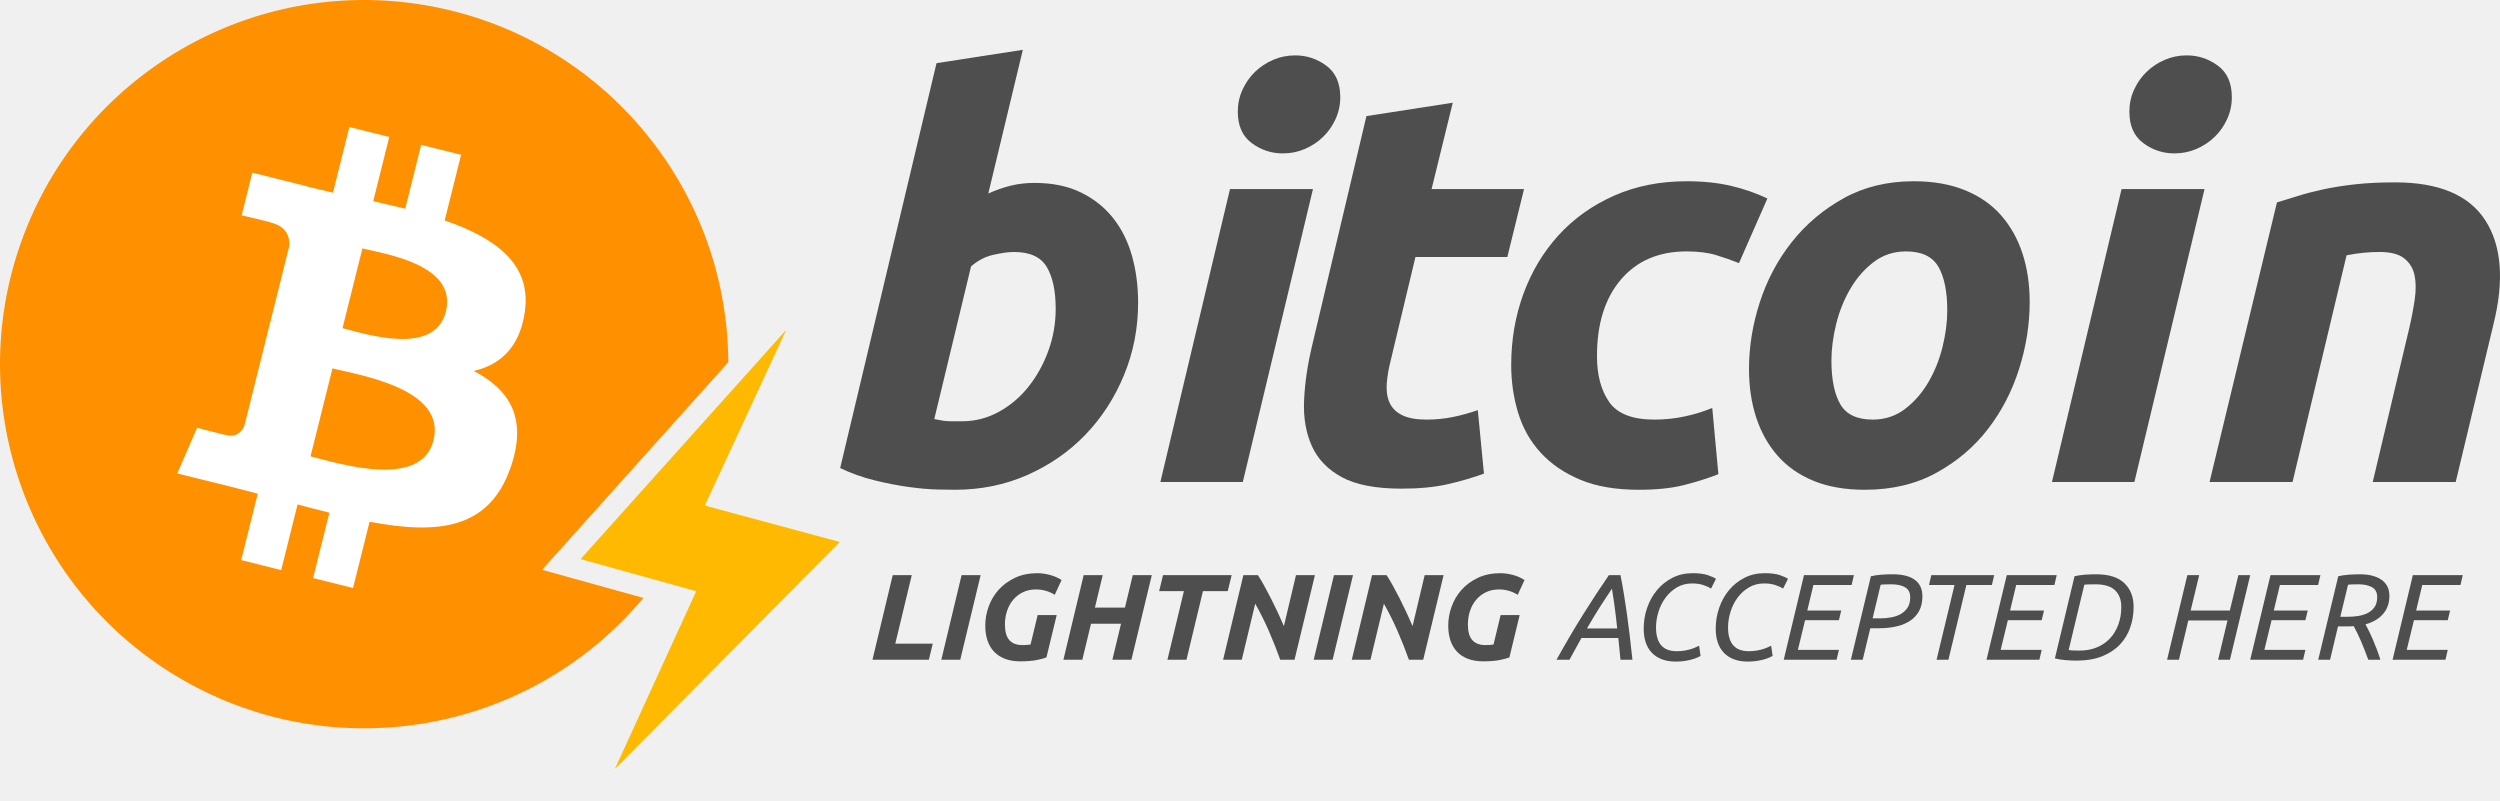
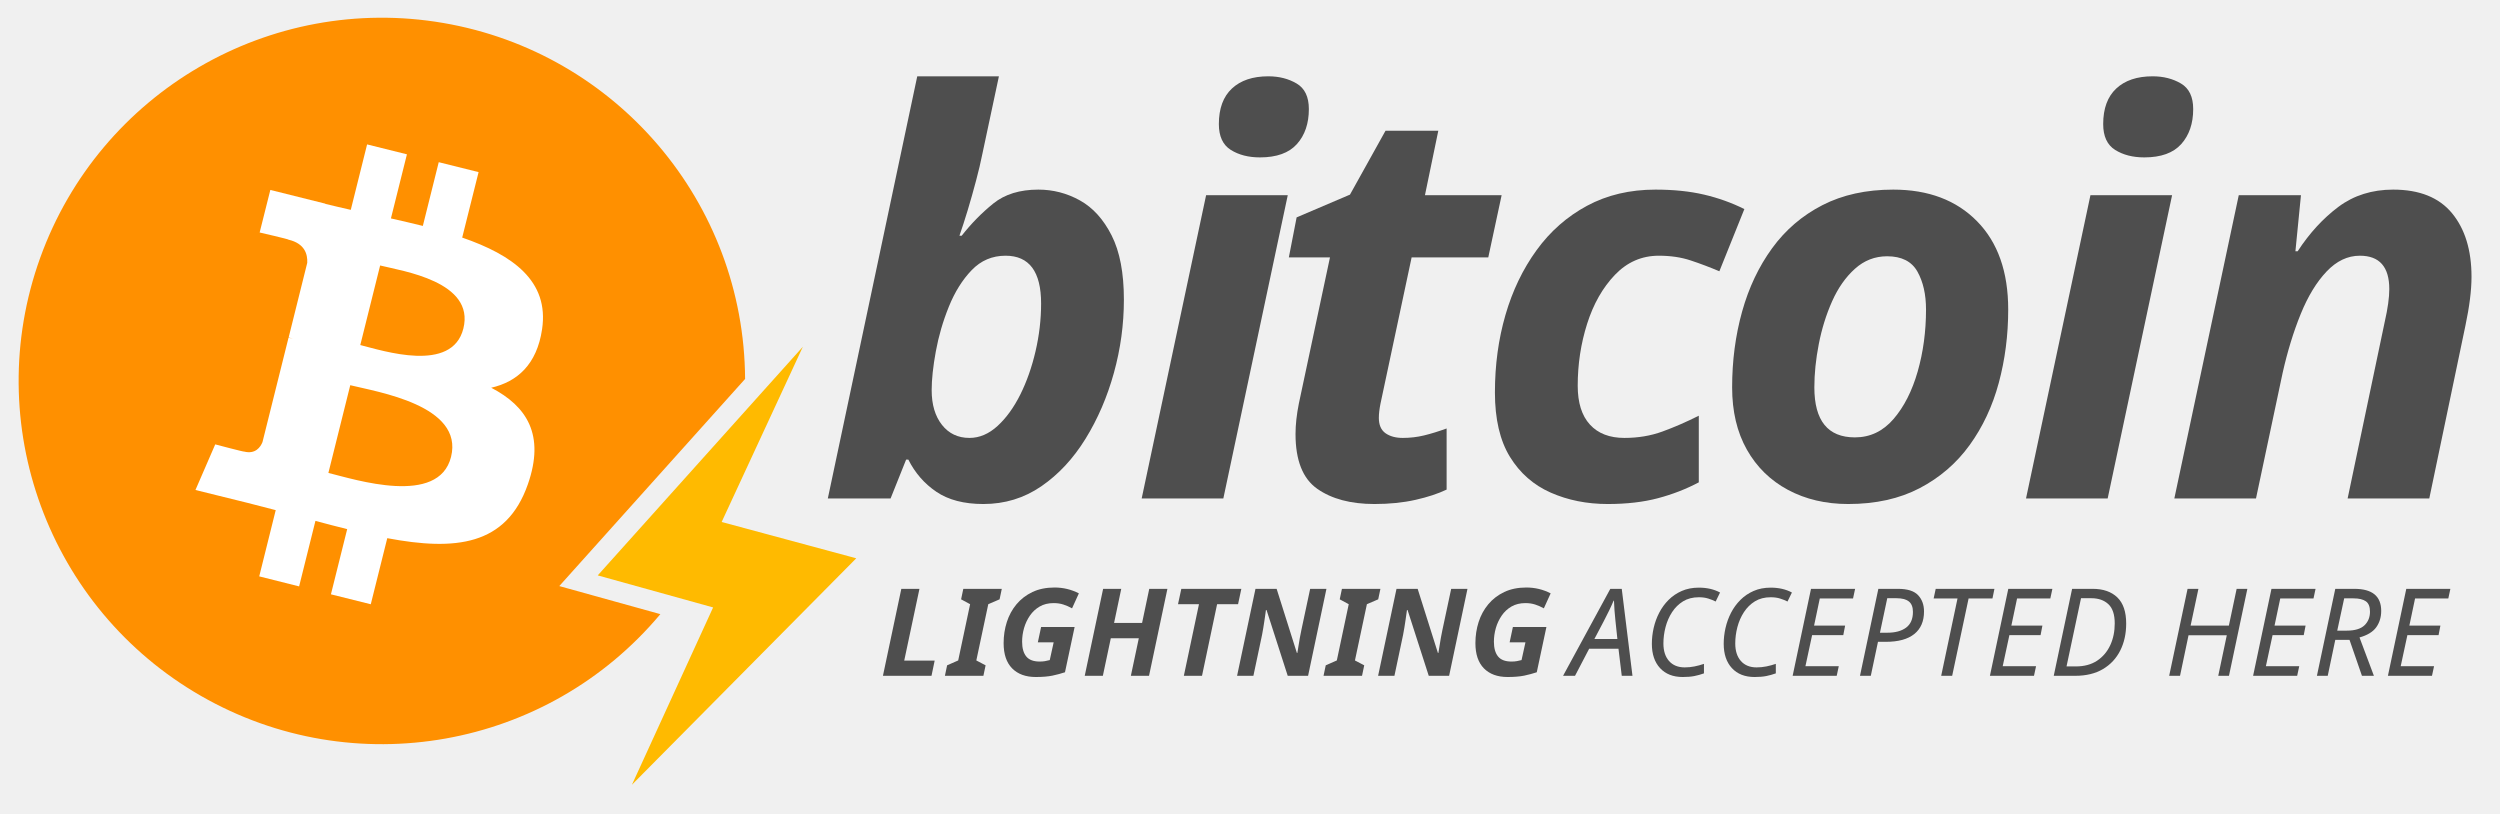
- <svg xmlns="http://www.w3.org/2000/svg" style="isolation:isolate" viewBox="0 0 802.486 256.8" width="802.486pt" height="256.8pt">
-   <defs>
-     <clipPath id="_clipPath_Lr44Y2lrH3y3s8leSCidNKW0xGZZHdIU">
-       <rect width="802.486" height="256.8" />
-     </clipPath>
-   </defs>
-   <g clip-path="url(#_clipPath_Lr44Y2lrH3y3s8leSCidNKW0xGZZHdIU)">
-     <g>
-       <path d=" M 233.779 116.249 C 233.466 59.577 192.544 11.295 136.689 1.699 C 80.835 -7.898 26.144 23.958 6.934 77.275 C -12.275 130.593 9.532 190.01 58.672 218.241 C 107.813 246.473 170.126 235.385 206.511 191.934 L 173.983 182.9 L 233.779 116.249 Z " fill="rgb(255,144,0)" />
-       <path d=" M 168.448 100.243 C 170.779 84.691 158.933 76.33 142.741 70.754 L 148.014 49.688 L 135.192 46.491 L 130.076 67 C 126.707 66.161 123.249 65.371 119.804 64.587 L 124.954 43.961 L 112.138 40.77 L 106.885 61.83 C 104.094 61.191 101.351 60.565 98.69 59.905 L 98.69 59.836 L 80.999 55.422 L 77.562 69.118 C 77.562 69.118 87.077 71.297 86.878 71.435 C 92.096 72.679 93.011 76.117 92.88 78.867 L 86.898 102.87 C 87.352 102.981 87.798 103.123 88.232 103.296 L 86.857 102.959 L 78.469 136.58 C 77.83 138.154 76.221 140.526 72.591 139.626 C 72.721 139.811 63.267 137.302 63.267 137.302 L 56.901 151.981 L 73.594 156.106 C 76.695 156.883 79.741 157.694 82.732 158.464 L 77.424 179.778 L 90.26 183.003 L 95.513 161.923 C 99.013 162.872 102.389 163.745 105.73 164.57 L 100.498 185.554 L 113.321 188.751 L 118.629 167.485 C 140.493 171.61 156.939 169.953 163.862 150.173 C 169.438 134.249 163.58 125.063 152.078 119.075 C 160.452 117.143 166.764 111.629 168.448 100.243 Z  M 139.152 141.331 C 135.185 157.254 108.37 148.646 99.68 146.487 L 106.72 118.257 C 115.418 120.429 143.291 124.727 139.152 141.331 Z  M 143.119 100.016 C 139.503 114.503 117.185 107.139 109.945 105.338 L 116.332 79.734 C 123.565 81.535 146.88 84.904 143.119 100.016 L 143.119 100.016 Z " fill="rgb(255,255,255)" />
-       <path d=" M 252.363 105.895 L 186.359 179.462 L 223.486 189.775 L 197.359 246.842 L 269.552 173.962 L 226.236 162.273 L 252.363 105.895 L 252.363 105.895 Z " fill="rgb(255,186,0)" />
-       <path d=" M 332.077 58.715 L 332.077 58.715 L 332.077 58.715 Q 340.658 58.715 346.914 61.754 L 346.914 61.754 L 346.914 61.754 Q 353.171 64.793 357.283 69.977 L 357.283 69.977 L 357.283 69.977 Q 361.394 75.161 363.36 82.133 L 363.36 82.133 L 363.36 82.133 Q 365.327 89.105 365.327 97.149 L 365.327 97.149 L 365.327 97.149 Q 365.327 109.484 360.768 120.478 L 360.768 120.478 L 360.768 120.478 Q 356.21 131.471 348.344 139.605 L 348.344 139.605 L 348.344 139.605 Q 340.479 147.739 329.753 152.476 L 329.753 152.476 L 329.753 152.476 Q 319.028 157.213 306.514 157.213 L 306.514 157.213 L 306.514 157.213 Q 304.905 157.213 300.883 157.124 L 300.883 157.124 L 300.883 157.124 Q 296.861 157.034 291.677 156.319 L 291.677 156.319 L 291.677 156.319 Q 286.493 155.604 280.683 154.174 L 280.683 154.174 L 280.683 154.174 Q 274.873 152.744 269.689 150.241 L 269.689 150.241 L 300.615 20.282 L 328.323 15.991 L 317.24 62.112 L 317.24 62.112 Q 320.815 60.503 324.39 59.609 L 324.39 59.609 L 324.39 59.609 Q 327.966 58.715 332.077 58.715 Z  M 308.838 135.225 L 308.838 135.225 L 308.838 135.225 Q 315.095 135.225 320.636 132.186 L 320.636 132.186 L 320.636 132.186 Q 326.178 129.148 330.2 124.053 L 330.2 124.053 L 330.2 124.053 Q 334.222 118.958 336.546 112.523 L 336.546 112.523 L 336.546 112.523 Q 338.87 106.087 338.87 99.116 L 338.87 99.116 L 338.87 99.116 Q 338.87 90.535 336.01 85.708 L 336.01 85.708 L 336.01 85.708 Q 333.15 80.882 325.463 80.882 L 325.463 80.882 L 325.463 80.882 Q 322.96 80.882 318.938 81.776 L 318.938 81.776 L 318.938 81.776 Q 314.916 82.669 311.698 85.53 L 311.698 85.53 L 299.9 134.51 L 299.9 134.51 Q 300.973 134.689 301.777 134.868 L 301.777 134.868 L 301.777 134.868 Q 302.581 135.047 303.475 135.136 L 303.475 135.136 L 303.475 135.136 Q 304.369 135.225 305.62 135.225 L 305.62 135.225 L 305.62 135.225 Q 306.872 135.225 308.838 135.225 Z  M 421.458 60.682 L 398.934 154.71 L 372.477 154.71 L 394.823 60.682 L 421.458 60.682 Z  M 411.805 49.241 L 411.805 49.241 L 411.805 49.241 Q 406.263 49.241 401.794 45.934 L 401.794 45.934 L 401.794 45.934 Q 397.325 42.627 397.325 35.834 L 397.325 35.834 L 397.325 35.834 Q 397.325 32.08 398.845 28.773 L 398.845 28.773 L 398.845 28.773 Q 400.364 25.466 402.867 23.052 L 402.867 23.052 L 402.867 23.052 Q 405.369 20.639 408.677 19.209 L 408.677 19.209 L 408.677 19.209 Q 411.984 17.779 415.738 17.779 L 415.738 17.779 L 415.738 17.779 Q 421.279 17.779 425.748 21.086 L 425.748 21.086 L 425.748 21.086 Q 430.217 24.393 430.217 31.186 L 430.217 31.186 L 430.217 31.186 Q 430.217 34.94 428.698 38.247 L 428.698 38.247 L 428.698 38.247 Q 427.178 41.554 424.676 43.967 L 424.676 43.967 L 424.676 43.967 Q 422.173 46.381 418.866 47.811 L 418.866 47.811 L 418.866 47.811 Q 415.559 49.241 411.805 49.241 Z " fill-rule="evenodd" fill="rgb(78,78,78)" />
-       <path d=" M 421.101 111.271 L 438.619 37.264 L 466.327 32.974 L 459.534 60.682 L 489.209 60.682 L 483.846 82.491 L 454.35 82.491 L 446.485 115.383 L 446.485 115.383 Q 445.412 119.494 445.144 123.07 L 445.144 123.07 L 445.144 123.07 Q 444.876 126.645 446.038 129.237 L 446.038 129.237 L 446.038 129.237 Q 447.2 131.829 450.06 133.259 L 450.06 133.259 L 450.06 133.259 Q 452.92 134.689 457.925 134.689 L 457.925 134.689 L 457.925 134.689 Q 462.216 134.689 466.238 133.885 L 466.238 133.885 L 466.238 133.885 Q 470.26 133.08 474.372 131.65 L 474.372 131.65 L 476.338 152.029 L 476.338 152.029 Q 470.975 153.995 464.718 155.425 L 464.718 155.425 L 464.718 155.425 Q 458.462 156.856 449.881 156.856 L 449.881 156.856 L 449.881 156.856 Q 437.547 156.856 430.754 153.191 L 430.754 153.191 L 430.754 153.191 Q 423.961 149.526 421.101 143.18 L 421.101 143.18 L 421.101 143.18 Q 418.24 136.834 418.598 128.611 L 418.598 128.611 L 418.598 128.611 Q 418.955 120.388 421.101 111.271 L 421.101 111.271 Z " fill="rgb(78,78,78)" />
-       <path d=" M 485.09 117.17 L 485.09 117.17 L 485.09 117.17 Q 485.09 105.015 489.023 94.289 L 489.023 94.289 L 489.023 94.289 Q 492.956 83.563 500.285 75.519 L 500.285 75.519 L 500.285 75.519 Q 507.614 67.475 518.072 62.827 L 518.072 62.827 L 518.072 62.827 Q 528.53 58.179 541.4 58.179 L 541.4 58.179 L 541.4 58.179 Q 549.445 58.179 555.791 59.699 L 555.791 59.699 L 555.791 59.699 Q 562.137 61.218 567.321 63.721 L 567.321 63.721 L 558.204 84.457 L 558.204 84.457 Q 554.629 83.027 550.785 81.865 L 550.785 81.865 L 550.785 81.865 Q 546.942 80.703 541.4 80.703 L 541.4 80.703 L 541.4 80.703 Q 527.993 80.703 520.306 89.731 L 520.306 89.731 L 520.306 89.731 Q 512.62 98.758 512.62 114.31 L 512.62 114.31 L 512.62 114.31 Q 512.62 123.427 516.552 129.058 L 516.552 129.058 L 516.552 129.058 Q 520.485 134.689 531.032 134.689 L 531.032 134.689 L 531.032 134.689 Q 536.216 134.689 541.043 133.617 L 541.043 133.617 L 541.043 133.617 Q 545.869 132.544 549.623 130.935 L 549.623 130.935 L 551.59 152.208 L 551.59 152.208 Q 546.584 154.174 540.596 155.694 L 540.596 155.694 L 540.596 155.694 Q 534.607 157.213 526.027 157.213 L 526.027 157.213 L 526.027 157.213 Q 514.944 157.213 507.257 153.995 L 507.257 153.995 L 507.257 153.995 Q 499.57 150.778 494.565 145.325 L 494.565 145.325 L 494.565 145.325 Q 489.559 139.873 487.325 132.544 L 487.325 132.544 L 487.325 132.544 Q 485.09 125.215 485.09 117.17 Z " fill="rgb(78,78,78)" />
-       <path d=" M 598.604 157.213 L 598.604 157.213 L 598.604 157.213 Q 589.13 157.213 582.158 154.353 L 582.158 154.353 L 582.158 154.353 Q 575.186 151.493 570.628 146.309 L 570.628 146.309 L 570.628 146.309 Q 566.07 141.125 563.746 134.063 L 563.746 134.063 L 563.746 134.063 Q 561.422 127.002 561.422 118.422 L 561.422 118.422 L 561.422 118.422 Q 561.422 107.696 564.908 96.97 L 564.908 96.97 L 564.908 96.97 Q 568.393 86.245 575.186 77.664 L 575.186 77.664 L 575.186 77.664 Q 581.979 69.084 591.811 63.631 L 591.811 63.631 L 591.811 63.631 Q 601.643 58.179 614.335 58.179 L 614.335 58.179 L 614.335 58.179 Q 623.631 58.179 630.692 61.039 L 630.692 61.039 L 630.692 61.039 Q 637.753 63.899 642.311 69.084 L 642.311 69.084 L 642.311 69.084 Q 646.87 74.268 649.194 81.329 L 649.194 81.329 L 649.194 81.329 Q 651.518 88.39 651.518 96.97 L 651.518 96.97 L 651.518 96.97 Q 651.518 107.696 648.121 118.422 L 648.121 118.422 L 648.121 118.422 Q 644.725 129.148 638.111 137.728 L 638.111 137.728 L 638.111 137.728 Q 631.496 146.309 621.575 151.761 L 621.575 151.761 L 621.575 151.761 Q 611.654 157.213 598.604 157.213 Z  M 611.833 80.703 L 611.833 80.703 L 611.833 80.703 Q 605.933 80.703 601.464 84.1 L 601.464 84.1 L 601.464 84.1 Q 596.995 87.496 593.956 92.68 L 593.956 92.68 L 593.956 92.68 Q 590.917 97.864 589.398 104.031 L 589.398 104.031 L 589.398 104.031 Q 587.878 110.199 587.878 115.74 L 587.878 115.74 L 587.878 115.74 Q 587.878 124.857 590.739 129.773 L 590.739 129.773 L 590.739 129.773 Q 593.599 134.689 601.107 134.689 L 601.107 134.689 L 601.107 134.689 Q 607.006 134.689 611.475 131.293 L 611.475 131.293 L 611.475 131.293 Q 615.944 127.896 618.983 122.712 L 618.983 122.712 L 618.983 122.712 Q 622.022 117.528 623.541 111.361 L 623.541 111.361 L 623.541 111.361 Q 625.061 105.193 625.061 99.652 L 625.061 99.652 L 625.061 99.652 Q 625.061 90.535 622.201 85.619 L 622.201 85.619 L 622.201 85.619 Q 619.341 80.703 611.833 80.703 Z  M 707.649 60.682 L 685.125 154.71 L 658.668 154.71 L 681.013 60.682 L 707.649 60.682 Z  M 697.996 49.241 L 697.996 49.241 L 697.996 49.241 Q 692.454 49.241 687.985 45.934 L 687.985 45.934 L 687.985 45.934 Q 683.516 42.627 683.516 35.834 L 683.516 35.834 L 683.516 35.834 Q 683.516 32.08 685.036 28.773 L 685.036 28.773 L 685.036 28.773 Q 686.555 25.466 689.058 23.052 L 689.058 23.052 L 689.058 23.052 Q 691.56 20.639 694.867 19.209 L 694.867 19.209 L 694.867 19.209 Q 698.175 17.779 701.929 17.779 L 701.929 17.779 L 701.929 17.779 Q 707.47 17.779 711.939 21.086 L 711.939 21.086 L 711.939 21.086 Q 716.408 24.393 716.408 31.186 L 716.408 31.186 L 716.408 31.186 Q 716.408 34.94 714.889 38.247 L 714.889 38.247 L 714.889 38.247 Q 713.369 41.554 710.867 43.967 L 710.867 43.967 L 710.867 43.967 Q 708.364 46.381 705.057 47.811 L 705.057 47.811 L 705.057 47.811 Q 701.75 49.241 697.996 49.241 Z  M 709.258 154.71 L 730.888 64.972 L 730.888 64.972 Q 733.927 64.078 737.591 62.916 L 737.591 62.916 L 737.591 62.916 Q 741.256 61.754 745.815 60.771 L 745.815 60.771 L 745.815 60.771 Q 750.373 59.788 756.004 59.162 L 756.004 59.162 L 756.004 59.162 Q 761.635 58.537 768.785 58.537 L 768.785 58.537 L 768.785 58.537 Q 789.879 58.537 797.745 70.692 L 797.745 70.692 L 797.745 70.692 Q 805.61 82.848 800.426 103.942 L 800.426 103.942 L 788.27 154.71 L 761.635 154.71 L 773.433 105.015 L 773.433 105.015 Q 774.506 100.367 775.131 95.987 L 775.131 95.987 L 775.131 95.987 Q 775.757 91.608 775.042 88.3 L 775.042 88.3 L 775.042 88.3 Q 774.327 84.993 771.735 82.938 L 771.735 82.938 L 771.735 82.938 Q 769.143 80.882 763.78 80.882 L 763.78 80.882 L 763.78 80.882 Q 758.596 80.882 753.233 81.954 L 753.233 81.954 L 735.893 154.71 L 709.258 154.71 Z " fill-rule="evenodd" fill="rgb(78,78,78)" />
-       <path d=" M 287.383 206.604 L 299.414 206.604 L 298.16 211.777 L 280.054 211.777 L 286.56 184.618 L 292.673 184.618 L 287.383 206.604 Z " fill="rgb(78,78,78)" />
-       <path d=" M 302.159 211.777 L 308.664 184.618 L 314.778 184.618 L 308.233 211.777 L 302.159 211.777 Z  M 328.259 207.074 L 328.259 207.074 L 328.259 207.074 Q 329.043 207.074 329.67 207.015 L 329.67 207.015 L 329.67 207.015 Q 330.297 206.956 330.807 206.878 L 330.807 206.878 L 333.08 197.433 L 339.193 197.433 L 335.901 211.032 L 335.901 211.032 Q 334.804 211.463 332.727 211.875 L 332.727 211.875 L 332.727 211.875 Q 330.65 212.286 327.436 212.286 L 327.436 212.286 L 327.436 212.286 Q 324.693 212.286 322.596 211.483 L 322.596 211.483 L 322.596 211.483 Q 320.5 210.679 319.089 209.19 L 319.089 209.19 L 319.089 209.19 Q 317.678 207.701 316.972 205.585 L 316.972 205.585 L 316.972 205.585 Q 316.267 203.468 316.267 200.804 L 316.267 200.804 L 316.267 200.804 Q 316.267 197.747 317.345 194.729 L 317.345 194.729 L 317.345 194.729 Q 318.422 191.711 320.539 189.34 L 320.539 189.34 L 320.539 189.34 Q 322.655 186.969 325.79 185.48 L 325.79 185.48 L 325.79 185.48 Q 328.925 183.991 333.001 183.991 L 333.001 183.991 L 333.001 183.991 Q 334.882 183.991 336.979 184.54 L 336.979 184.54 L 336.979 184.54 Q 339.076 185.088 340.761 186.186 L 340.761 186.186 L 338.566 190.928 L 338.566 190.928 Q 337.195 190.065 335.647 189.634 L 335.647 189.634 L 335.647 189.634 Q 334.099 189.203 332.609 189.203 L 332.609 189.203 L 332.609 189.203 Q 330.219 189.203 328.357 190.105 L 328.357 190.105 L 328.357 190.105 Q 326.496 191.006 325.202 192.554 L 325.202 192.554 L 325.202 192.554 Q 323.909 194.102 323.243 196.14 L 323.243 196.14 L 323.243 196.14 Q 322.577 198.178 322.577 200.451 L 322.577 200.451 L 322.577 200.451 Q 322.577 203.9 324.007 205.487 L 324.007 205.487 L 324.007 205.487 Q 325.438 207.074 328.259 207.074 Z  M 361.1 195.043 L 363.609 184.618 L 369.722 184.618 L 363.178 211.777 L 357.064 211.777 L 359.846 200.216 L 350.206 200.216 L 347.423 211.777 L 341.349 211.777 L 347.854 184.618 L 353.968 184.618 L 351.46 195.043 L 361.1 195.043 Z  M 373.328 184.618 L 395.353 184.618 L 394.099 189.752 L 386.143 189.752 L 380.852 211.777 L 374.739 211.777 L 380.029 189.752 L 372.074 189.752 L 373.328 184.618 Z  M 415.536 211.777 L 410.95 211.777 L 410.95 211.777 Q 409.304 207.152 407.286 202.528 L 407.286 202.528 L 407.286 202.528 Q 405.268 197.903 402.916 193.788 L 402.916 193.788 L 398.605 211.777 L 392.609 211.777 L 399.115 184.618 L 403.779 184.618 L 403.779 184.618 Q 404.68 185.99 405.718 187.851 L 405.718 187.851 L 405.718 187.851 Q 406.757 189.713 407.854 191.868 L 407.854 191.868 L 407.854 191.868 Q 408.952 194.024 410.049 196.355 L 410.049 196.355 L 410.049 196.355 Q 411.146 198.687 412.126 200.96 L 412.126 200.96 L 416.006 184.618 L 422.08 184.618 L 415.536 211.777 Z  M 421.688 211.777 L 428.194 184.618 L 434.308 184.618 L 427.763 211.777 L 421.688 211.777 Z  M 456.842 211.777 L 452.257 211.777 L 452.257 211.777 Q 450.611 207.152 448.592 202.528 L 448.592 202.528 L 448.592 202.528 Q 446.574 197.903 444.223 193.788 L 444.223 193.788 L 439.912 211.777 L 433.916 211.777 L 440.421 184.618 L 445.085 184.618 L 445.085 184.618 Q 445.986 185.99 447.025 187.851 L 447.025 187.851 L 447.025 187.851 Q 448.063 189.713 449.161 191.868 L 449.161 191.868 L 449.161 191.868 Q 450.258 194.024 451.355 196.355 L 451.355 196.355 L 451.355 196.355 Q 452.453 198.687 453.432 200.96 L 453.432 200.96 L 457.312 184.618 L 463.387 184.618 L 456.842 211.777 Z  M 476.868 207.074 L 476.868 207.074 L 476.868 207.074 Q 477.652 207.074 478.279 207.015 L 478.279 207.015 L 478.279 207.015 Q 478.906 206.956 479.415 206.878 L 479.415 206.878 L 481.688 197.433 L 487.802 197.433 L 484.51 211.032 L 484.51 211.032 Q 483.413 211.463 481.336 211.875 L 481.336 211.875 L 481.336 211.875 Q 479.259 212.286 476.045 212.286 L 476.045 212.286 L 476.045 212.286 Q 473.302 212.286 471.205 211.483 L 471.205 211.483 L 471.205 211.483 Q 469.108 210.679 467.698 209.19 L 467.698 209.19 L 467.698 209.19 Q 466.287 207.701 465.581 205.585 L 465.581 205.585 L 465.581 205.585 Q 464.876 203.468 464.876 200.804 L 464.876 200.804 L 464.876 200.804 Q 464.876 197.747 465.954 194.729 L 465.954 194.729 L 465.954 194.729 Q 467.031 191.711 469.148 189.34 L 469.148 189.34 L 469.148 189.34 Q 471.264 186.969 474.399 185.48 L 474.399 185.48 L 474.399 185.48 Q 477.534 183.991 481.61 183.991 L 481.61 183.991 L 481.61 183.991 Q 483.491 183.991 485.588 184.54 L 485.588 184.54 L 485.588 184.54 Q 487.685 185.088 489.37 186.186 L 489.37 186.186 L 487.175 190.928 L 487.175 190.928 Q 485.803 190.065 484.255 189.634 L 484.255 189.634 L 484.255 189.634 Q 482.707 189.203 481.218 189.203 L 481.218 189.203 L 481.218 189.203 Q 478.828 189.203 476.966 190.105 L 476.966 190.105 L 476.966 190.105 Q 475.104 191.006 473.811 192.554 L 473.811 192.554 L 473.811 192.554 Q 472.518 194.102 471.852 196.14 L 471.852 196.14 L 471.852 196.14 Q 471.185 198.178 471.185 200.451 L 471.185 200.451 L 471.185 200.451 Q 471.185 203.9 472.616 205.487 L 472.616 205.487 L 472.616 205.487 Q 474.046 207.074 476.868 207.074 Z " fill-rule="evenodd" fill="rgb(78,78,78)" />
-       <path d=" M 519.462 204.801 L 507.627 204.801 L 503.786 211.777 L 499.632 211.777 L 499.632 211.777 Q 504.021 203.86 508.195 197.198 L 508.195 197.198 L 508.195 197.198 Q 512.369 190.536 516.445 184.618 L 516.445 184.618 L 520.168 184.618 L 520.168 184.618 Q 520.755 187.557 521.245 190.555 L 521.245 190.555 L 521.245 190.555 Q 521.735 193.553 522.205 196.845 L 522.205 196.845 L 522.205 196.845 Q 522.676 200.137 523.107 203.821 L 523.107 203.821 L 523.107 203.821 Q 523.538 207.505 524.008 211.777 L 524.008 211.777 L 520.168 211.777 L 520.168 211.777 Q 519.972 210.013 519.815 208.23 L 519.815 208.23 L 519.815 208.23 Q 519.658 206.447 519.462 204.801 L 519.462 204.801 L 519.462 204.801 Z  M 509.39 201.744 L 519.109 201.744 L 519.109 201.744 Q 518.796 198.57 518.384 195.434 L 518.384 195.434 L 518.384 195.434 Q 517.973 192.299 517.424 188.968 L 517.424 188.968 L 517.424 188.968 Q 516.053 190.967 514.015 194.122 L 514.015 194.122 L 514.015 194.122 Q 511.977 197.276 509.39 201.744 L 509.39 201.744 L 509.39 201.744 Z " fill-rule="evenodd" fill="rgb(78,78,78)" />
-       <path d=" M 537.921 212.365 L 537.921 212.365 L 537.921 212.365 Q 535.373 212.365 533.433 211.62 L 533.433 211.62 L 533.433 211.62 Q 531.494 210.875 530.2 209.504 L 530.2 209.504 L 530.2 209.504 Q 528.907 208.132 528.26 206.192 L 528.26 206.192 L 528.26 206.192 Q 527.614 204.252 527.614 201.822 L 527.614 201.822 L 527.614 201.822 Q 527.614 198.295 528.731 195.082 L 528.731 195.082 L 528.731 195.082 Q 529.848 191.868 531.905 189.399 L 531.905 189.399 L 531.905 189.399 Q 533.963 186.93 536.863 185.461 L 536.863 185.461 L 536.863 185.461 Q 539.763 183.991 543.329 183.991 L 543.329 183.991 L 543.329 183.991 Q 546.386 183.991 548.208 184.618 L 548.208 184.618 L 548.208 184.618 Q 550.03 185.245 550.814 185.794 L 550.814 185.794 L 549.247 188.929 L 549.247 188.929 Q 548.345 188.341 546.797 187.812 L 546.797 187.812 L 546.797 187.812 Q 545.249 187.283 543.133 187.283 L 543.133 187.283 L 543.133 187.283 Q 540.429 187.283 538.273 188.557 L 538.273 188.557 L 538.273 188.557 Q 536.118 189.83 534.629 191.849 L 534.629 191.849 L 534.629 191.849 Q 533.14 193.867 532.356 196.395 L 532.356 196.395 L 532.356 196.395 Q 531.572 198.922 531.572 201.391 L 531.572 201.391 L 531.572 201.391 Q 531.572 209.033 538.195 209.033 L 538.195 209.033 L 538.195 209.033 Q 539.606 209.033 540.723 208.837 L 540.723 208.837 L 540.723 208.837 Q 541.84 208.642 542.702 208.387 L 542.702 208.387 L 542.702 208.387 Q 543.564 208.132 544.23 207.819 L 544.23 207.819 L 544.23 207.819 Q 544.897 207.505 545.406 207.27 L 545.406 207.27 L 545.876 210.562 L 545.876 210.562 Q 545.406 210.836 544.642 211.15 L 544.642 211.15 L 544.642 211.15 Q 543.878 211.463 542.859 211.738 L 542.859 211.738 L 542.859 211.738 Q 541.84 212.012 540.586 212.188 L 540.586 212.188 L 540.586 212.188 Q 539.332 212.365 537.921 212.365 Z " fill="rgb(78,78,78)" />
-       <path d=" M 561.043 212.365 L 561.043 212.365 L 561.043 212.365 Q 558.496 212.365 556.556 211.62 L 556.556 211.62 L 556.556 211.62 Q 554.616 210.875 553.322 209.504 L 553.322 209.504 L 553.322 209.504 Q 552.029 208.132 551.383 206.192 L 551.383 206.192 L 551.383 206.192 Q 550.736 204.252 550.736 201.822 L 550.736 201.822 L 550.736 201.822 Q 550.736 198.295 551.853 195.082 L 551.853 195.082 L 551.853 195.082 Q 552.97 191.868 555.027 189.399 L 555.027 189.399 L 555.027 189.399 Q 557.085 186.93 559.985 185.461 L 559.985 185.461 L 559.985 185.461 Q 562.885 183.991 566.451 183.991 L 566.451 183.991 L 566.451 183.991 Q 569.508 183.991 571.33 184.618 L 571.33 184.618 L 571.33 184.618 Q 573.153 185.245 573.936 185.794 L 573.936 185.794 L 572.369 188.929 L 572.369 188.929 Q 571.467 188.341 569.919 187.812 L 569.919 187.812 L 569.919 187.812 Q 568.371 187.283 566.255 187.283 L 566.255 187.283 L 566.255 187.283 Q 563.551 187.283 561.396 188.557 L 561.396 188.557 L 561.396 188.557 Q 559.24 189.83 557.751 191.849 L 557.751 191.849 L 557.751 191.849 Q 556.262 193.867 555.478 196.395 L 555.478 196.395 L 555.478 196.395 Q 554.694 198.922 554.694 201.391 L 554.694 201.391 L 554.694 201.391 Q 554.694 209.033 561.317 209.033 L 561.317 209.033 L 561.317 209.033 Q 562.728 209.033 563.845 208.837 L 563.845 208.837 L 563.845 208.837 Q 564.962 208.642 565.824 208.387 L 565.824 208.387 L 565.824 208.387 Q 566.686 208.132 567.352 207.819 L 567.352 207.819 L 567.352 207.819 Q 568.019 207.505 568.528 207.27 L 568.528 207.27 L 568.998 210.562 L 568.998 210.562 Q 568.528 210.836 567.764 211.15 L 567.764 211.15 L 567.764 211.15 Q 567 211.463 565.981 211.738 L 565.981 211.738 L 565.981 211.738 Q 564.962 212.012 563.708 212.188 L 563.708 212.188 L 563.708 212.188 Q 562.454 212.365 561.043 212.365 Z  M 589.534 211.777 L 572.565 211.777 L 579.07 184.618 L 595.099 184.618 L 594.354 187.792 L 582.088 187.792 L 580.128 195.983 L 591.023 195.983 L 590.279 199.079 L 579.423 199.079 L 577.111 208.602 L 590.279 208.602 L 589.534 211.777 Z " fill-rule="evenodd" fill="rgb(78,78,78)" />
-       <path d=" M 607.522 184.344 L 607.522 184.344 L 607.522 184.344 Q 612.264 184.344 614.675 186.146 L 614.675 186.146 L 614.675 186.146 Q 617.085 187.949 617.085 191.398 L 617.085 191.398 L 617.085 191.398 Q 617.085 194.063 616.085 196.003 L 616.085 196.003 L 616.085 196.003 Q 615.086 197.943 613.244 199.197 L 613.244 199.197 L 613.244 199.197 Q 611.402 200.451 608.816 201.058 L 608.816 201.058 L 608.816 201.058 Q 606.229 201.666 603.055 201.666 L 603.055 201.666 L 600.351 201.666 L 597.921 211.777 L 594.119 211.777 L 600.546 184.971 L 600.546 184.971 Q 602.192 184.579 604.034 184.461 L 604.034 184.461 L 604.034 184.461 Q 605.876 184.344 607.522 184.344 Z  M 607.052 187.557 L 607.052 187.557 L 607.052 187.557 Q 604.27 187.557 603.682 187.714 L 603.682 187.714 L 601.095 198.491 L 603.564 198.491 L 603.564 198.491 Q 605.21 198.491 606.934 198.197 L 606.934 198.197 L 606.934 198.197 Q 608.659 197.903 610.03 197.159 L 610.03 197.159 L 610.03 197.159 Q 611.402 196.414 612.284 195.101 L 612.284 195.101 L 612.284 195.101 Q 613.166 193.788 613.166 191.711 L 613.166 191.711 L 613.166 191.711 Q 613.166 189.478 611.52 188.517 L 611.52 188.517 L 611.52 188.517 Q 609.874 187.557 607.052 187.557 Z " fill-rule="evenodd" fill="rgb(78,78,78)" />
-       <path d=" M 619.944 184.618 L 640.127 184.618 L 639.382 187.792 L 631.192 187.792 L 625.431 211.777 L 621.629 211.777 L 627.39 187.792 L 619.2 187.792 L 619.944 184.618 Z  M 654.627 211.777 L 637.658 211.777 L 644.164 184.618 L 660.192 184.618 L 659.448 187.792 L 647.181 187.792 L 645.222 195.983 L 656.117 195.983 L 655.372 199.079 L 644.516 199.079 L 642.204 208.602 L 655.372 208.602 L 654.627 211.777 Z  M 672.576 187.557 L 672.576 187.557 L 672.576 187.557 Q 669.637 187.557 669.049 187.714 L 669.049 187.714 L 664.033 208.642 L 664.033 208.642 Q 664.347 208.72 665.091 208.779 L 665.091 208.779 L 665.091 208.779 Q 665.836 208.837 667.521 208.837 L 667.521 208.837 L 667.521 208.837 Q 670.617 208.837 673.106 207.799 L 673.106 207.799 L 673.106 207.799 Q 675.594 206.76 677.318 204.899 L 677.318 204.899 L 677.318 204.899 Q 679.043 203.037 679.983 200.47 L 679.983 200.47 L 679.983 200.47 Q 680.924 197.903 680.924 194.847 L 680.924 194.847 L 680.924 194.847 Q 680.924 191.398 678.925 189.478 L 678.925 189.478 L 678.925 189.478 Q 676.927 187.557 672.576 187.557 Z  M 672.89 184.344 L 672.89 184.344 L 672.89 184.344 Q 678.925 184.344 681.904 187.185 L 681.904 187.185 L 681.904 187.185 Q 684.882 190.026 684.882 194.847 L 684.882 194.847 L 684.882 194.847 Q 684.882 198.217 683.824 201.333 L 683.824 201.333 L 683.824 201.333 Q 682.766 204.448 680.532 206.839 L 680.532 206.839 L 680.532 206.839 Q 678.298 209.229 674.83 210.64 L 674.83 210.64 L 674.83 210.64 Q 671.362 212.051 666.541 212.051 L 666.541 212.051 L 666.541 212.051 Q 664.895 212.051 662.975 211.894 L 662.975 211.894 L 662.975 211.894 Q 661.055 211.738 659.605 211.346 L 659.605 211.346 L 665.914 184.971 L 665.914 184.971 Q 667.56 184.579 669.402 184.461 L 669.402 184.461 L 669.402 184.461 Q 671.244 184.344 672.89 184.344 Z  M 722.309 184.618 L 715.803 211.777 L 712.002 211.777 L 715.019 199.158 L 702.439 199.158 L 699.422 211.777 L 695.62 211.777 L 702.126 184.618 L 705.927 184.618 L 703.184 195.983 L 715.764 195.983 L 718.507 184.618 L 722.309 184.618 Z  M 739.278 211.777 L 722.309 211.777 L 728.814 184.618 L 744.843 184.618 L 744.098 187.792 L 731.832 187.792 L 729.872 195.983 L 740.767 195.983 L 740.023 199.079 L 729.167 199.079 L 726.855 208.602 L 740.023 208.602 L 739.278 211.777 Z  M 757.541 184.344 L 757.541 184.344 L 757.541 184.344 Q 761.891 184.344 764.438 186.107 L 764.438 186.107 L 764.438 186.107 Q 766.985 187.871 766.985 191.28 L 766.985 191.28 L 766.985 191.28 Q 766.985 194.729 764.967 197.061 L 764.967 197.061 L 764.967 197.061 Q 762.949 199.393 759.304 200.412 L 759.304 200.412 L 759.304 200.412 Q 759.774 201.235 760.402 202.508 L 760.402 202.508 L 760.402 202.508 Q 761.029 203.782 761.695 205.33 L 761.695 205.33 L 761.695 205.33 Q 762.361 206.878 762.988 208.544 L 762.988 208.544 L 762.988 208.544 Q 763.615 210.209 764.085 211.777 L 764.085 211.777 L 760.206 211.777 L 760.206 211.777 Q 759.657 210.288 759.069 208.759 L 759.069 208.759 L 759.069 208.759 Q 758.481 207.231 757.874 205.82 L 757.874 205.82 L 757.874 205.82 Q 757.266 204.409 756.659 203.175 L 756.659 203.175 L 756.659 203.175 Q 756.051 201.94 755.542 200.999 L 755.542 200.999 L 755.542 200.999 Q 755.032 201.039 754.523 201.058 L 754.523 201.058 L 754.523 201.058 Q 754.014 201.078 753.504 201.078 L 753.504 201.078 L 750.486 201.078 L 747.939 211.777 L 744.138 211.777 L 750.565 184.971 L 750.565 184.971 Q 752.211 184.579 754.053 184.461 L 754.053 184.461 L 754.053 184.461 Q 755.895 184.344 757.541 184.344 Z  M 757.07 187.557 L 757.07 187.557 L 757.07 187.557 Q 754.288 187.557 753.7 187.714 L 753.7 187.714 L 751.231 197.982 L 753.543 197.982 L 753.543 197.982 Q 755.15 197.982 756.835 197.747 L 756.835 197.747 L 756.835 197.747 Q 758.52 197.512 759.912 196.826 L 759.912 196.826 L 759.912 196.826 Q 761.303 196.14 762.185 194.905 L 762.185 194.905 L 762.185 194.905 Q 763.066 193.671 763.066 191.633 L 763.066 191.633 L 763.066 191.633 Q 763.066 189.438 761.401 188.498 L 761.401 188.498 L 761.401 188.498 Q 759.735 187.557 757.07 187.557 Z  M 784.974 211.777 L 768.004 211.777 L 774.51 184.618 L 790.539 184.618 L 789.794 187.792 L 777.528 187.792 L 775.568 195.983 L 786.463 195.983 L 785.718 199.079 L 774.863 199.079 L 772.55 208.602 L 785.718 208.602 L 784.974 211.777 Z " fill-rule="evenodd" fill="rgb(78,78,78)" />
-     </g>
+ <svg xmlns="http://www.w3.org/2000/svg" height="380.62" viewBox="0 0 1170.12 380.62" width="1170.12">
+   <path d="m348.74 177.37a170 170 0 1 0 -39.66 110.08l-47.31-13.14z" fill="#ff9000" />
+   <path d="m253.72 154.09c3.39-22.62-13.84-34.78-37.39-42.89l7.67-30.64-18.65-4.65-7.44 29.83c-4.9-1.22-9.93-2.37-14.94-3.51l7.49-30-18.64-4.64-7.64 30.63c-4.06-.93-8.05-1.84-11.92-2.8v-.1l-25.73-6.42-5 19.92s13.84 3.17 13.55 3.37c7.59 1.81 8.92 6.81 8.73 10.81l-8.7 34.91a14.91 14.91 0 0 1 1.94.62l-2-.49-12.2 48.9c-.93 2.29-3.27 5.74-8.55 4.43.19.27-13.56-3.38-13.56-3.38l-9.26 21.35 24.28 6c4.51 1.13 8.94 2.31 13.29 3.43l-7.72 31 18.67 4.69 7.64-30.66c5.09 1.38 10 2.65 14.86 3.85l-7.61 30.52 18.65 4.65 7.72-30.93c31.8 6 55.72 3.59 65.79-25.18 8.11-23.16-.41-36.52-17.14-45.23 12.18-2.81 21.36-10.83 23.81-27.39zm-42.61 59.76c-5.77 23.16-44.77 10.64-57.41 7.5l10.24-41.06c12.65 3.16 53.19 9.41 47.17 33.56zm5.77-60.09c-5.26 21.07-37.72 10.36-48.25 7.74l9.29-37.24c10.52 2.62 44.43 7.52 38.96 29.5z" fill="#fff" />
+   <path d="m375.77 162.31-96 107 54 15-38 83 105-106-63-17z" fill="#ffba00" />
+   <g fill="#4e4e4e" font-family="Ubuntu-BoldItalic, Ubuntu" font-style="italic">
+     <text font-size="260" font-weight="700" letter-spacing="-.03em" transform="translate(382.77 233.31)">bi<tspan letter-spacing="-.04em" x="208.52" y="0">t</tspan>
+       <tspan letter-spacing="-.05em" x="305.49" y="0">c</tspan>
+       <tspan x="416.51" y="0">oin</tspan>
+     </text>
+     <text font-size="57" transform="translate(411.77 316.31)">
+       <tspan font-weight="700">L</tspan>
+       <tspan font-weight="700" letter-spacing=".01em" x="32.15" y="0">IGHTNING</tspan>
+       <tspan font-family="Ubuntu-LightItalic, Ubuntu" letter-spacing="-.02em" x="323.07" y="0">A</tspan>
+       <tspan font-family="Ubuntu-LightItalic, Ubuntu" letter-spacing="-.02em" x="357.27" y="0">C</tspan>
+       <tspan font-family="Ubuntu-LightItalic, Ubuntu" letter-spacing=".01em" x="390.9" y="0">CE</tspan>
+       <tspan font-family="Ubuntu-LightItalic, Ubuntu" letter-spacing="-.01em" x="456.45" y="0">P</tspan>
+       <tspan font-family="Ubuntu-LightItalic, Ubuntu" letter-spacing=".01em" x="488.14" y="0">TED HERE</tspan>
+     </text>
  </g>
</svg>
